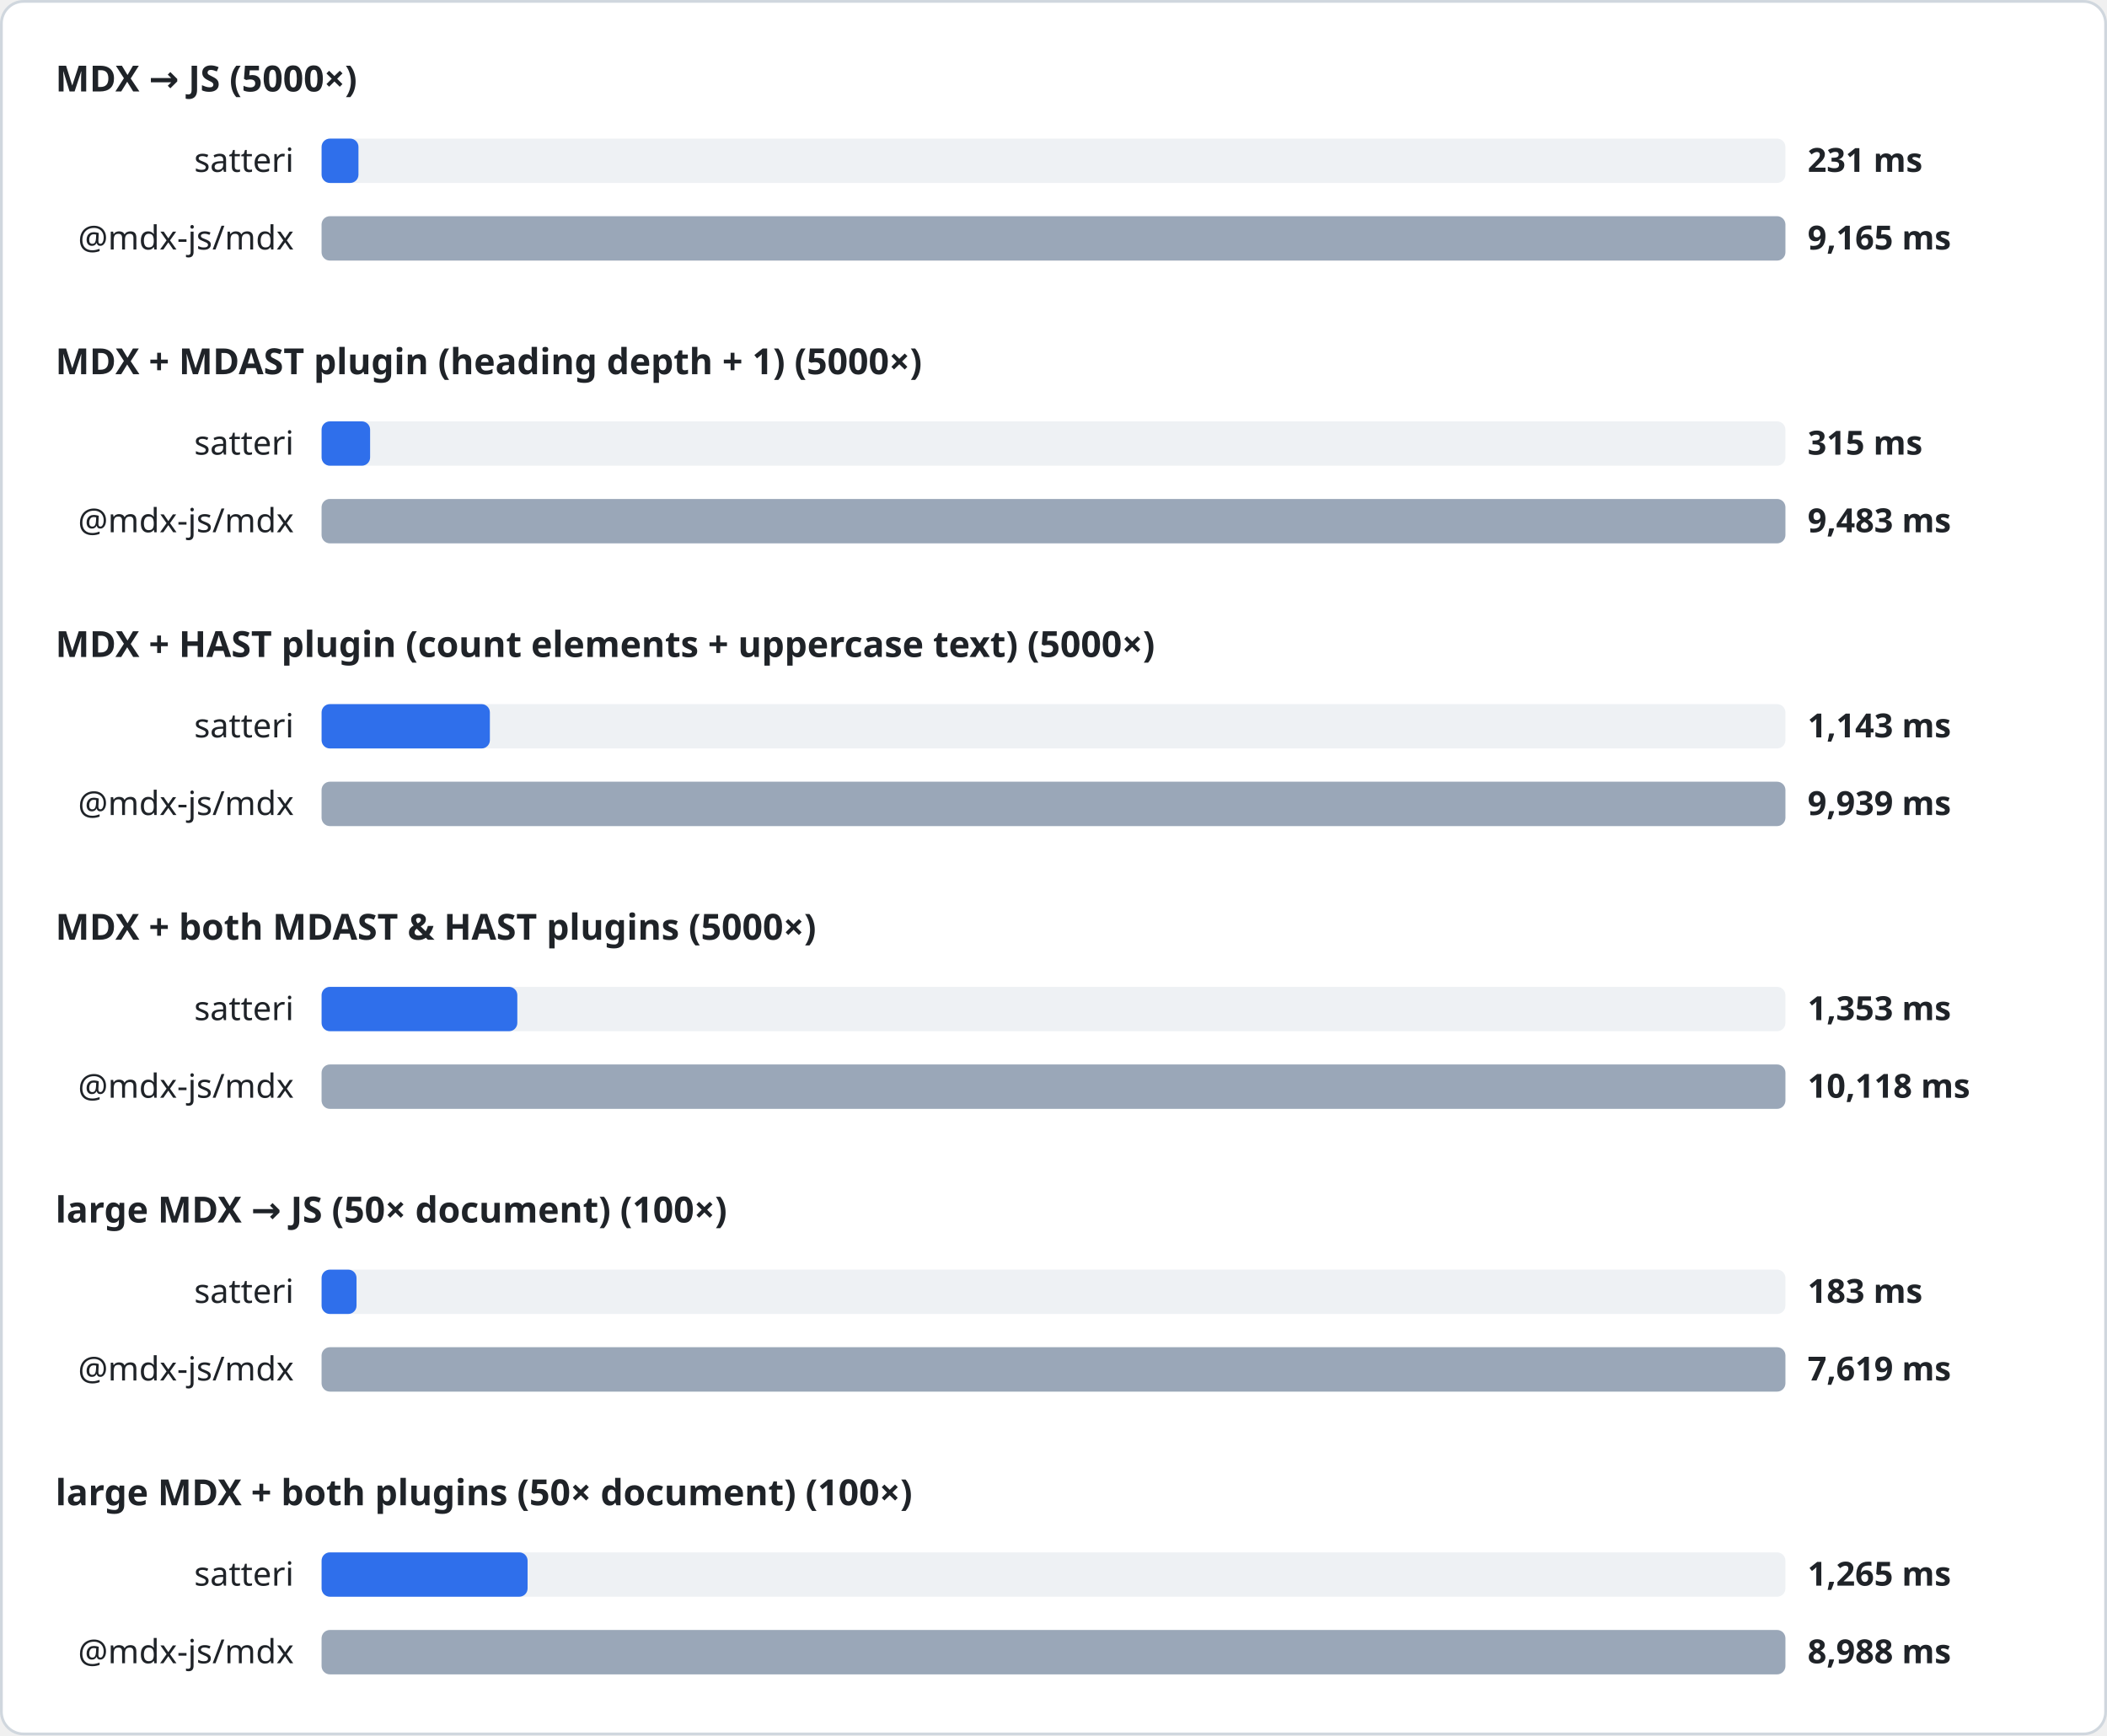
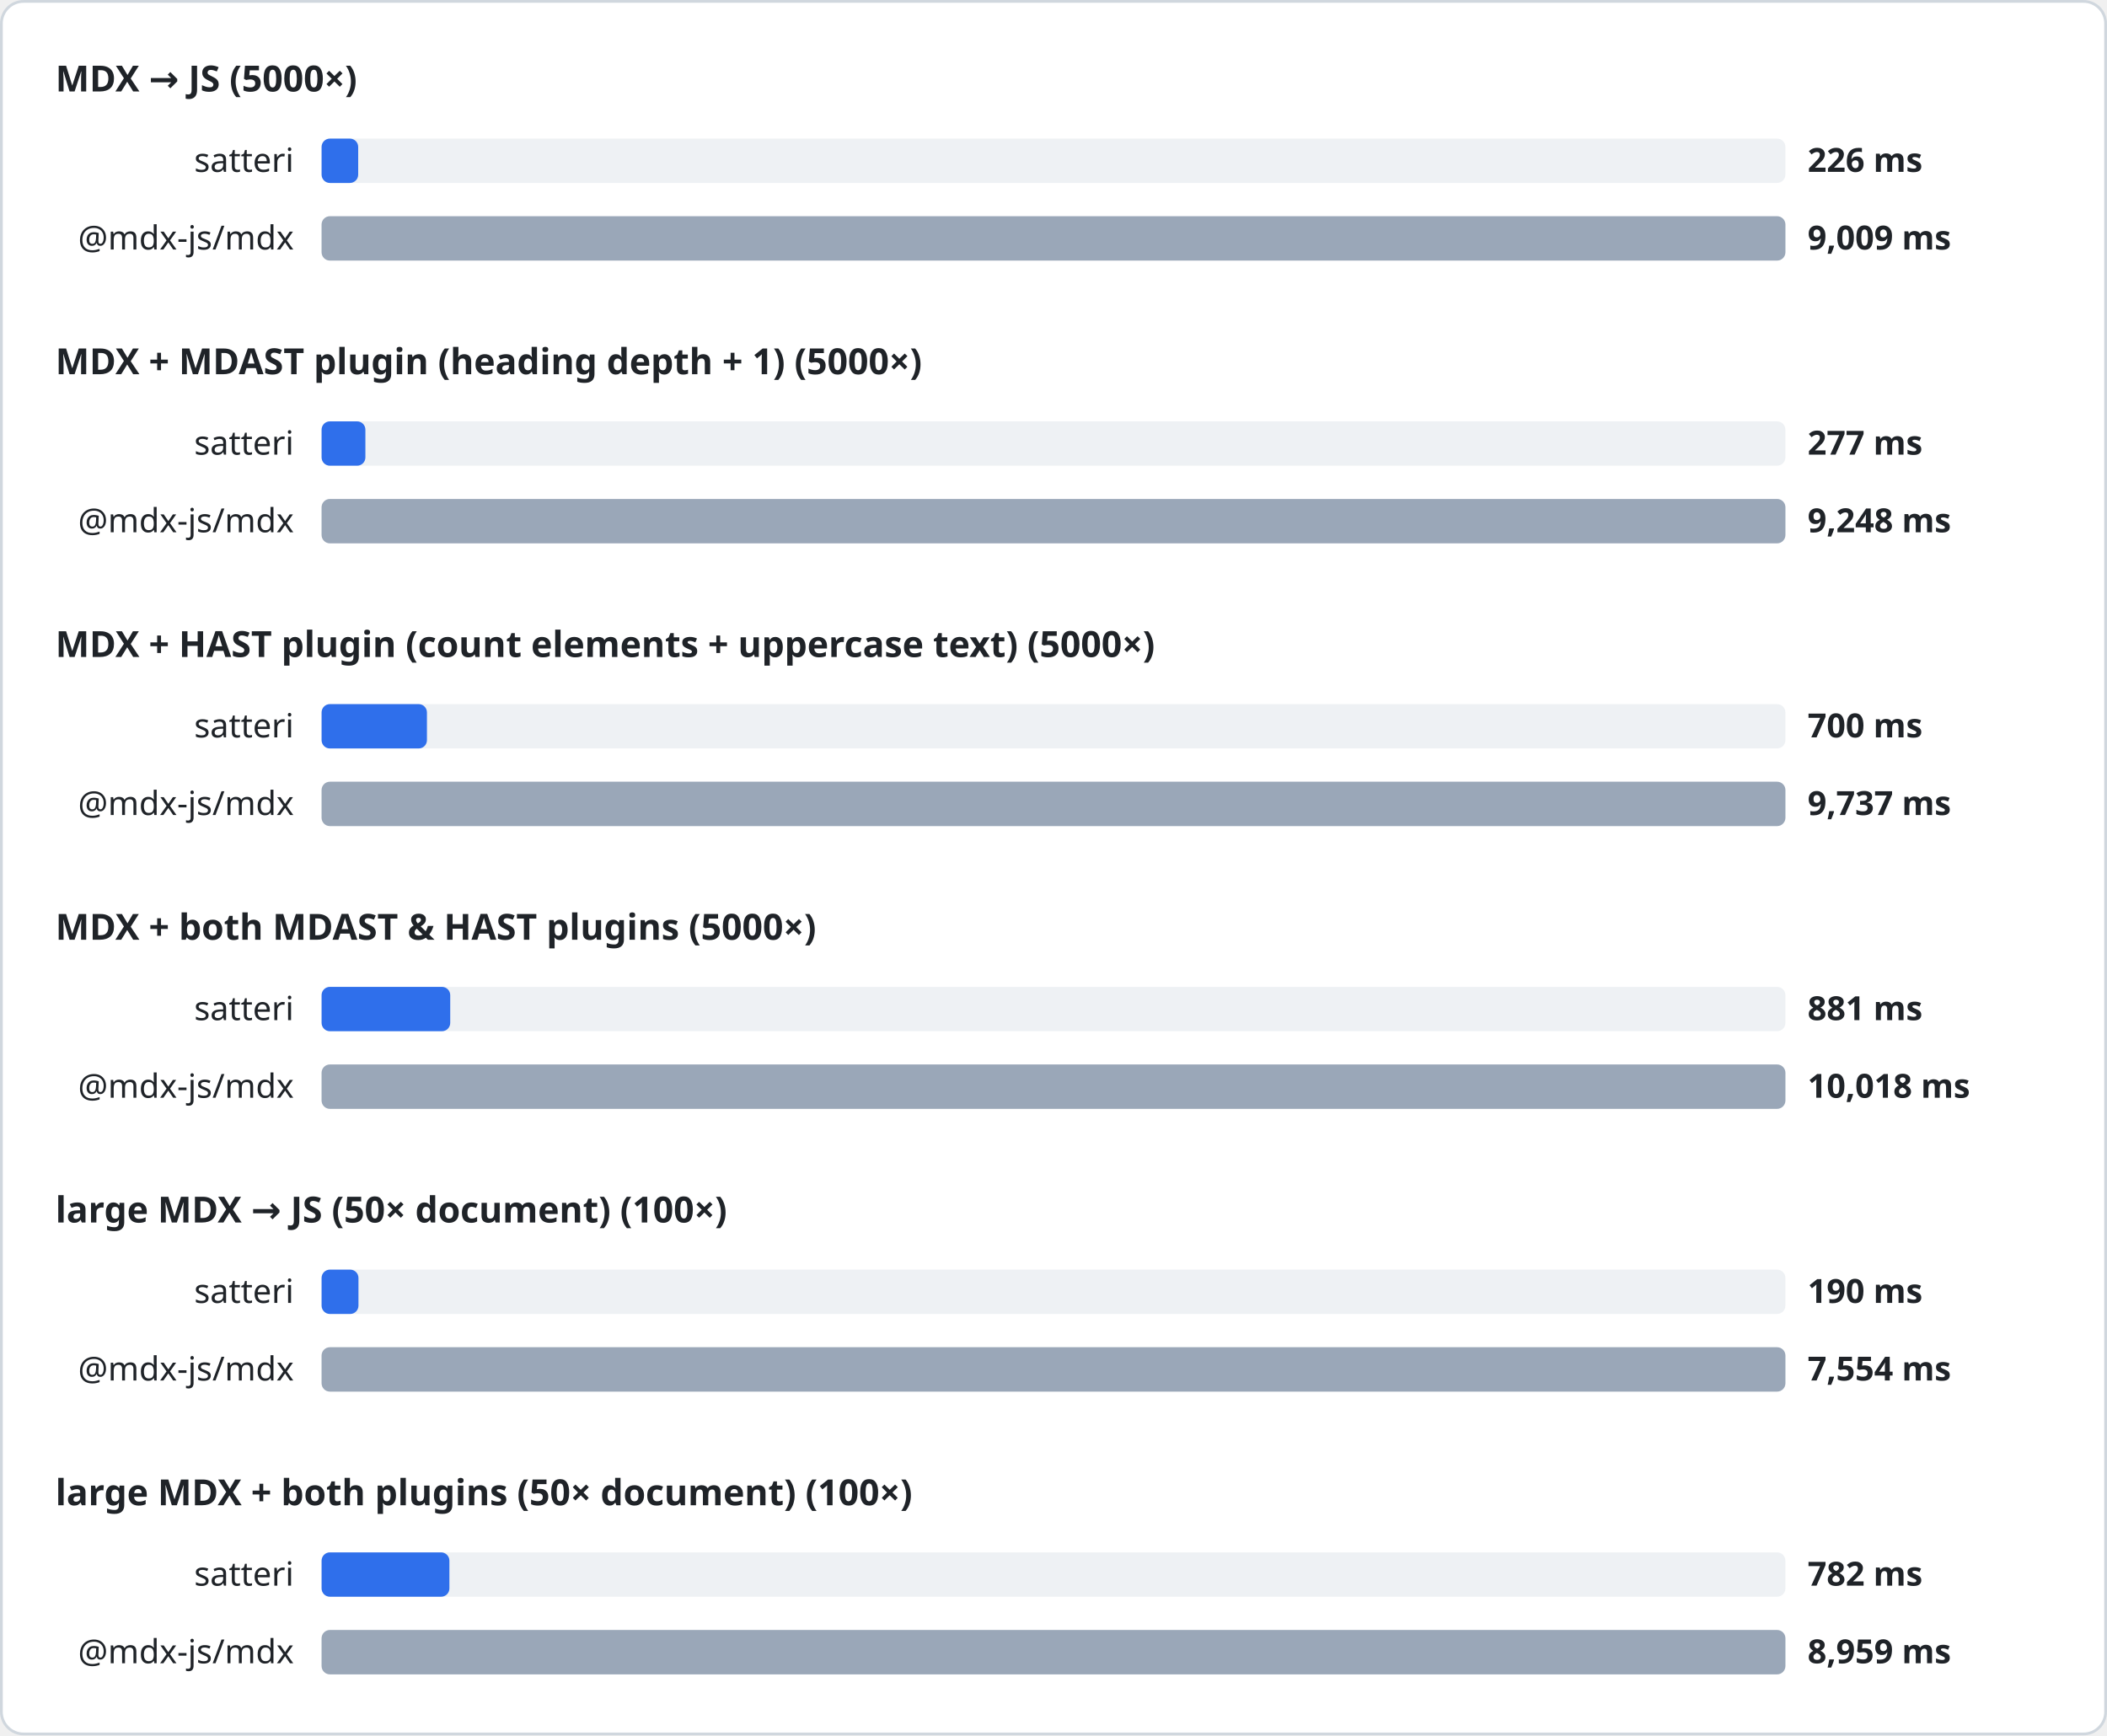
<svg xmlns="http://www.w3.org/2000/svg" width="760" height="626" viewBox="0 0 760 626" font-family="system-ui, sans-serif">
  <style>
.heading{font-size:13px;font-weight:600;fill:#1f2328}
.label{font-size:12px;fill:#1f2328}
.value{font-size:12px;font-weight:600;fill:#1f2328}
.track{fill:#eef1f4}
</style>
  <rect x="0.5" y="0.5" width="759" height="625" rx="8" fill="#ffffff" stroke="#d0d7de" />
  <text x="20" y="33" class="heading">MDX → JS (5000×)</text>
  <text x="106" y="62" class="label" text-anchor="end">satteri</text>
  <rect x="116" y="50" width="528" height="16" rx="3" class="track" />
-   <rect x="116" y="50" width="13.3" height="16" rx="3" fill="#2f6feb" />
-   <text x="652" y="62" class="value">231 ms</text>
+   <rect x="116" y="50" width="13.2" height="16" rx="3" fill="#2f6feb" />
+   <text x="652" y="62" class="value">226 ms</text>
  <text x="106" y="90" class="label" text-anchor="end">@mdx-js/mdx</text>
  <rect x="116" y="78" width="528" height="16" rx="3" class="track" />
  <rect x="116" y="78" width="528.0" height="16" rx="3" fill="#9aa7b8" />
-   <text x="652" y="90" class="value">9,165 ms</text>
+   <text x="652" y="90" class="value">9,009 ms</text>
  <text x="20" y="135" class="heading">MDX + MDAST plugin (heading depth + 1) (5000×)</text>
  <text x="106" y="164" class="label" text-anchor="end">satteri</text>
  <rect x="116" y="152" width="528" height="16" rx="3" class="track" />
-   <rect x="116" y="152" width="17.5" height="16" rx="3" fill="#2f6feb" />
-   <text x="652" y="164" class="value">315 ms</text>
+   <rect x="116" y="152" width="15.8" height="16" rx="3" fill="#2f6feb" />
+   <text x="652" y="164" class="value">277 ms</text>
  <text x="106" y="192" class="label" text-anchor="end">@mdx-js/mdx</text>
  <rect x="116" y="180" width="528" height="16" rx="3" class="track" />
  <rect x="116" y="180" width="528.0" height="16" rx="3" fill="#9aa7b8" />
-   <text x="652" y="192" class="value">9,483 ms</text>
+   <text x="652" y="192" class="value">9,248 ms</text>
  <text x="20" y="237" class="heading">MDX + HAST plugin (count elements + uppercase text) (5000×)</text>
  <text x="106" y="266" class="label" text-anchor="end">satteri</text>
  <rect x="116" y="254" width="528" height="16" rx="3" class="track" />
-   <rect x="116" y="254" width="60.7" height="16" rx="3" fill="#2f6feb" />
-   <text x="652" y="266" class="value">1,143 ms</text>
+   <rect x="116" y="254" width="38.0" height="16" rx="3" fill="#2f6feb" />
+   <text x="652" y="266" class="value">700 ms</text>
  <text x="106" y="294" class="label" text-anchor="end">@mdx-js/mdx</text>
  <rect x="116" y="282" width="528" height="16" rx="3" class="track" />
  <rect x="116" y="282" width="528.0" height="16" rx="3" fill="#9aa7b8" />
-   <text x="652" y="294" class="value">9,939 ms</text>
+   <text x="652" y="294" class="value">9,737 ms</text>
  <text x="20" y="339" class="heading">MDX + both MDAST &amp; HAST plugins (5000×)</text>
  <text x="106" y="368" class="label" text-anchor="end">satteri</text>
  <rect x="116" y="356" width="528" height="16" rx="3" class="track" />
-   <rect x="116" y="356" width="70.6" height="16" rx="3" fill="#2f6feb" />
-   <text x="652" y="368" class="value">1,353 ms</text>
+   <rect x="116" y="356" width="46.4" height="16" rx="3" fill="#2f6feb" />
+   <text x="652" y="368" class="value">881 ms</text>
  <text x="106" y="396" class="label" text-anchor="end">@mdx-js/mdx</text>
  <rect x="116" y="384" width="528" height="16" rx="3" class="track" />
  <rect x="116" y="384" width="528.0" height="16" rx="3" fill="#9aa7b8" />
-   <text x="652" y="396" class="value">10,118 ms</text>
+   <text x="652" y="396" class="value">10,018 ms</text>
  <text x="20" y="441" class="heading">large MDX → JS (50× document) (100×)</text>
  <text x="106" y="470" class="label" text-anchor="end">satteri</text>
  <rect x="116" y="458" width="528" height="16" rx="3" class="track" />
-   <rect x="116" y="458" width="12.6" height="16" rx="3" fill="#2f6feb" />
-   <text x="652" y="470" class="value">183 ms</text>
+   <rect x="116" y="458" width="13.3" height="16" rx="3" fill="#2f6feb" />
+   <text x="652" y="470" class="value">190 ms</text>
  <text x="106" y="498" class="label" text-anchor="end">@mdx-js/mdx</text>
  <rect x="116" y="486" width="528" height="16" rx="3" class="track" />
  <rect x="116" y="486" width="528.0" height="16" rx="3" fill="#9aa7b8" />
-   <text x="652" y="498" class="value">7,619 ms</text>
+   <text x="652" y="498" class="value">7,554 ms</text>
  <text x="20" y="543" class="heading">large MDX + both plugins (50× document) (100×)</text>
  <text x="106" y="572" class="label" text-anchor="end">satteri</text>
  <rect x="116" y="560" width="528" height="16" rx="3" class="track" />
-   <rect x="116" y="560" width="74.3" height="16" rx="3" fill="#2f6feb" />
-   <text x="652" y="572" class="value">1,265 ms</text>
+   <rect x="116" y="560" width="46.1" height="16" rx="3" fill="#2f6feb" />
+   <text x="652" y="572" class="value">782 ms</text>
  <text x="106" y="600" class="label" text-anchor="end">@mdx-js/mdx</text>
  <rect x="116" y="588" width="528" height="16" rx="3" class="track" />
  <rect x="116" y="588" width="528.0" height="16" rx="3" fill="#9aa7b8" />
-   <text x="652" y="600" class="value">8,988 ms</text>
+   <text x="652" y="600" class="value">8,959 ms</text>
</svg>
